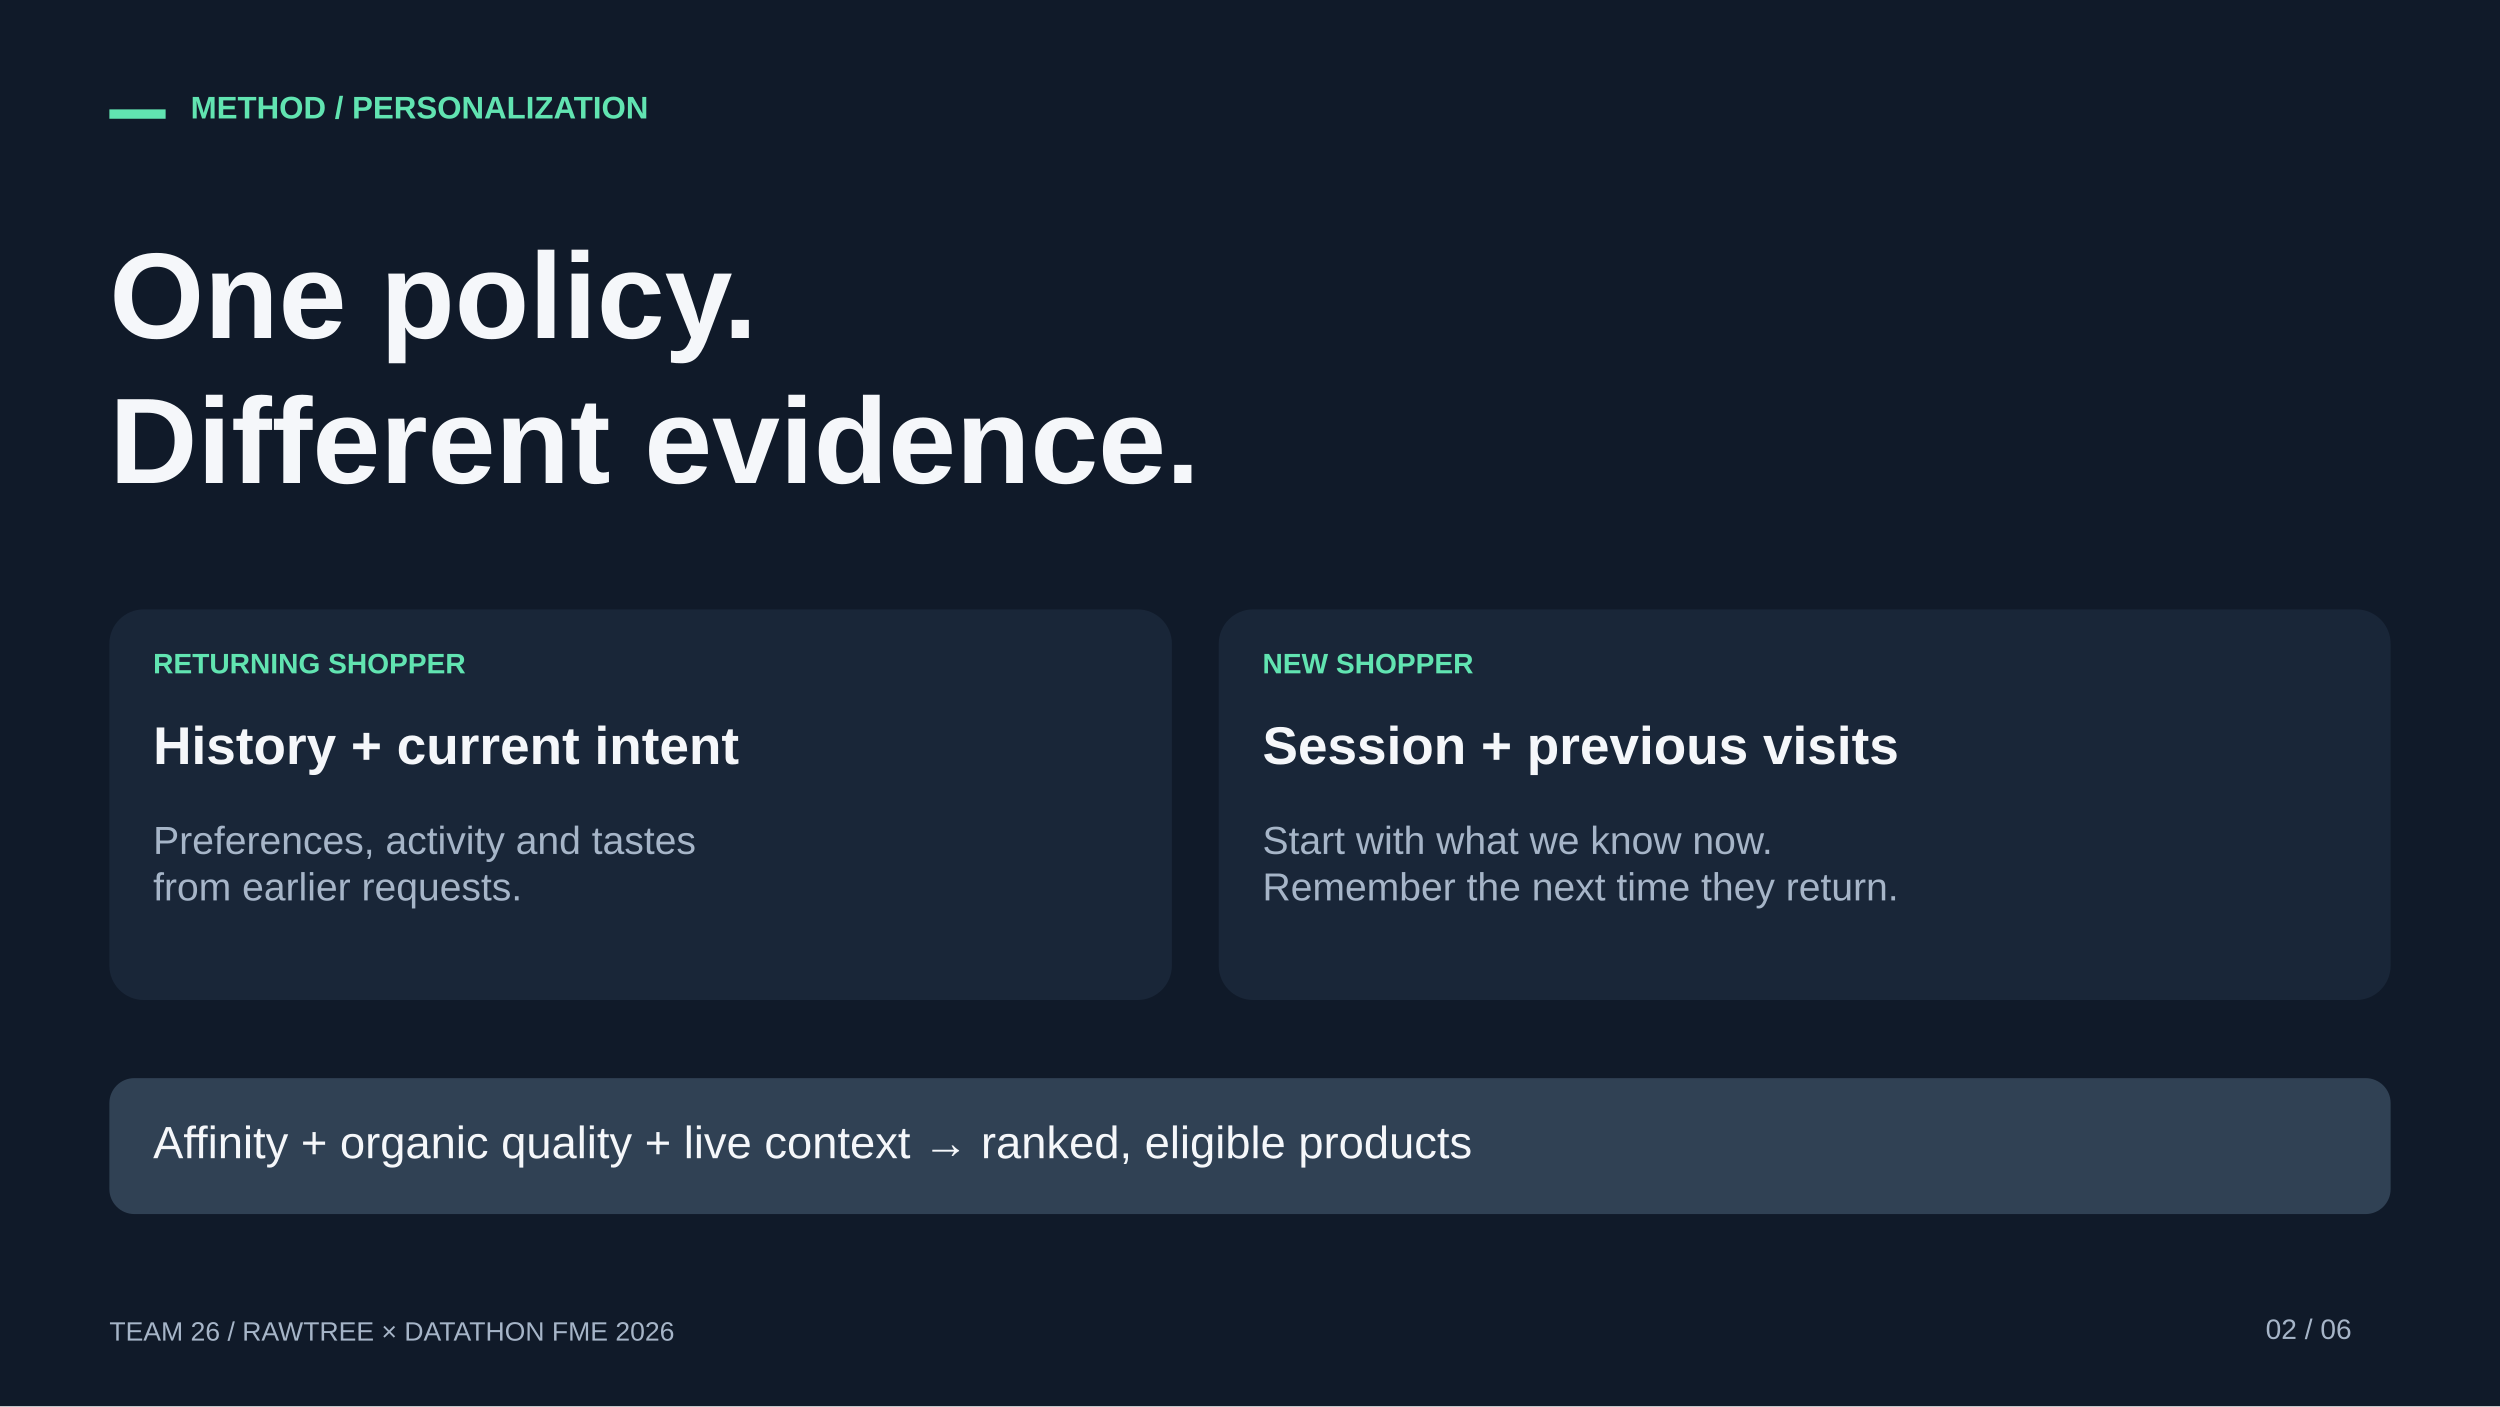
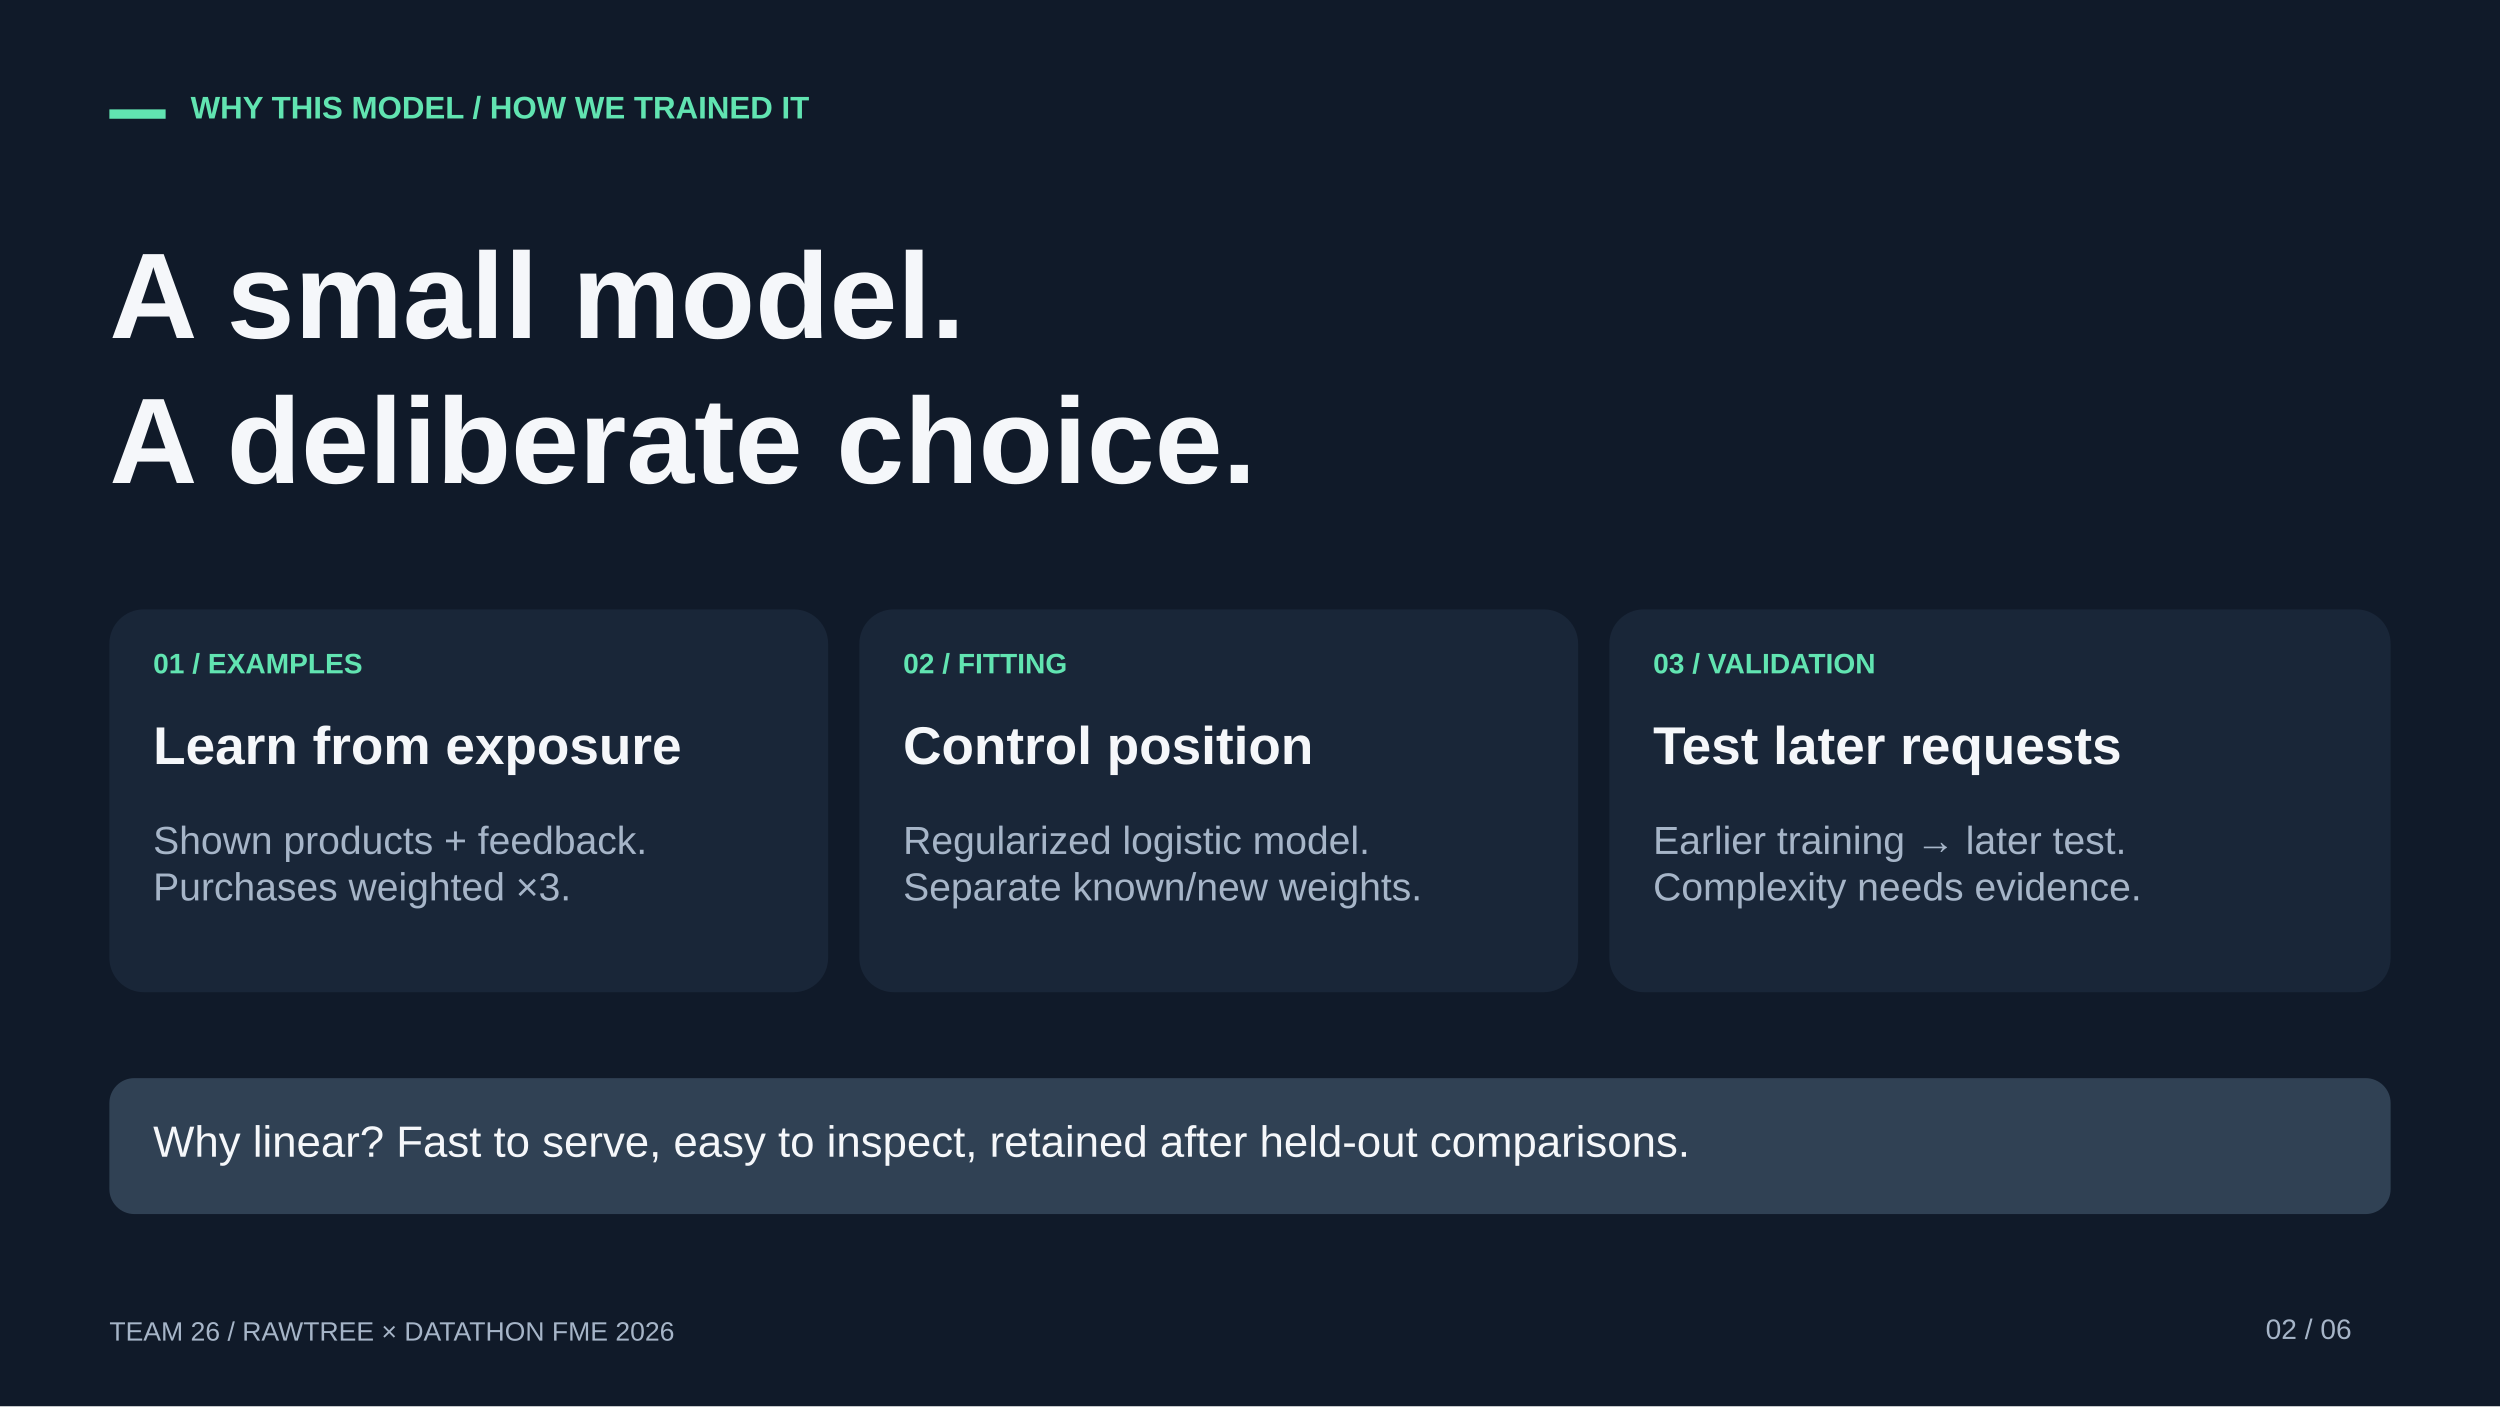
- <svg xmlns="http://www.w3.org/2000/svg" viewBox="0 0 1600 900" role="img" aria-label="One policy. Different evidence.">
+ <svg xmlns="http://www.w3.org/2000/svg" viewBox="0 0 1600 900" role="img" aria-label="A small model. A deliberate choice.">
  <rect x="0" y="0" width="1600" height="900" rx="0" fill="#101A29" />
  <rect x="70" y="70" width="36" height="6" rx="0" fill="#61E4B1" />
  <text fill="#61E4B1" font-family="Arial, sans-serif" font-size="20" font-weight="700">
-     <tspan x="122" y="75.8">METHOD / PERSONALIZATION</tspan>
+     <tspan x="122" y="75.8">WHY THIS MODEL / HOW WE TRAINED IT</tspan>
  </text>
  <text fill="#A6B5C8" font-family="Arial, sans-serif" font-size="17" font-weight="400">
    <tspan x="70" y="857.98">TEAM 26  /  RAWTREE × DATATHON FME 2026</tspan>
  </text>
  <text fill="#A6B5C8" font-family="Arial, sans-serif" font-size="18" font-weight="400">
    <tspan x="1450" y="856.92">02 / 06</tspan>
  </text>
  <text fill="#F5F7FA" font-family="Arial, sans-serif" font-size="78" font-weight="700">
-     <tspan x="70" y="216.32">One policy.</tspan>
-     <tspan x="70" y="309.14">Different evidence.</tspan>
+     <tspan x="70" y="216.32">A small model.</tspan>
+     <tspan x="70" y="309.14">A deliberate choice.</tspan>
  </text>
-   <rect x="70" y="390" width="680" height="250" rx="22" fill="#192638" />
+   <rect x="70" y="390" width="460" height="245" rx="22" fill="#192638" />
  <text fill="#61E4B1" font-family="Arial, sans-serif" font-size="18" font-weight="700">
-     <tspan x="98" y="430.92">RETURNING SHOPPER</tspan>
+     <tspan x="98" y="430.92">01 / EXAMPLES</tspan>
  </text>
  <text fill="#F5F7FA" font-family="Arial, sans-serif" font-size="34" font-weight="700">
-     <tspan x="98" y="488.96">History + current intent</tspan>
+     <tspan x="98" y="488.96">Learn from exposure</tspan>
  </text>
  <text fill="#A6B5C8" font-family="Arial, sans-serif" font-size="25" font-weight="400">
-     <tspan x="98" y="546.5">Preferences, activity and tastes</tspan>
-     <tspan x="98" y="576.25">from earlier requests.</tspan>
+     <tspan x="98" y="546.5">Shown products + feedback.</tspan>
+     <tspan x="98" y="576.25">Purchases weighted ×3.</tspan>
  </text>
-   <rect x="780" y="390" width="750" height="250" rx="22" fill="#192638" />
+   <rect x="550" y="390" width="460" height="245" rx="22" fill="#192638" />
  <text fill="#61E4B1" font-family="Arial, sans-serif" font-size="18" font-weight="700">
-     <tspan x="808" y="430.92">NEW SHOPPER</tspan>
+     <tspan x="578" y="430.92">02 / FITTING</tspan>
  </text>
  <text fill="#F5F7FA" font-family="Arial, sans-serif" font-size="34" font-weight="700">
-     <tspan x="808" y="488.96">Session + previous visits</tspan>
+     <tspan x="578" y="488.96">Control position</tspan>
  </text>
  <text fill="#A6B5C8" font-family="Arial, sans-serif" font-size="25" font-weight="400">
-     <tspan x="808" y="546.5">Start with what we know now.</tspan>
-     <tspan x="808" y="576.25">Remember the next time they return.</tspan>
+     <tspan x="578" y="546.5">Regularized logistic model.</tspan>
+     <tspan x="578" y="576.25">Separate known/new weights.</tspan>
+   </text>
+   <rect x="1030" y="390" width="500" height="245" rx="22" fill="#192638" />
+   <text fill="#61E4B1" font-family="Arial, sans-serif" font-size="18" font-weight="700">
+     <tspan x="1058" y="430.92">03 / VALIDATION</tspan>
+   </text>
+   <text fill="#F5F7FA" font-family="Arial, sans-serif" font-size="34" font-weight="700">
+     <tspan x="1058" y="488.96">Test later requests</tspan>
+   </text>
+   <text fill="#A6B5C8" font-family="Arial, sans-serif" font-size="25" font-weight="400">
+     <tspan x="1058" y="546.5">Earlier training → later test.</tspan>
+     <tspan x="1058" y="576.25">Complexity needs evidence.</tspan>
  </text>
  <rect x="70" y="690" width="1460" height="87" rx="16" fill="#304154" />
-   <text fill="#F5F7FA" font-family="Arial, sans-serif" font-size="29" font-weight="400">
-     <tspan x="98" y="741.26">Affinity  +  organic quality  +  live context   →   ranked, eligible products</tspan>
+   <text fill="#F5F7FA" font-family="Arial, sans-serif" font-size="28" font-weight="400">
+     <tspan x="98" y="740.32">Why linear? Fast to serve, easy to inspect, retained after held-out comparisons.</tspan>
  </text>
</svg>
